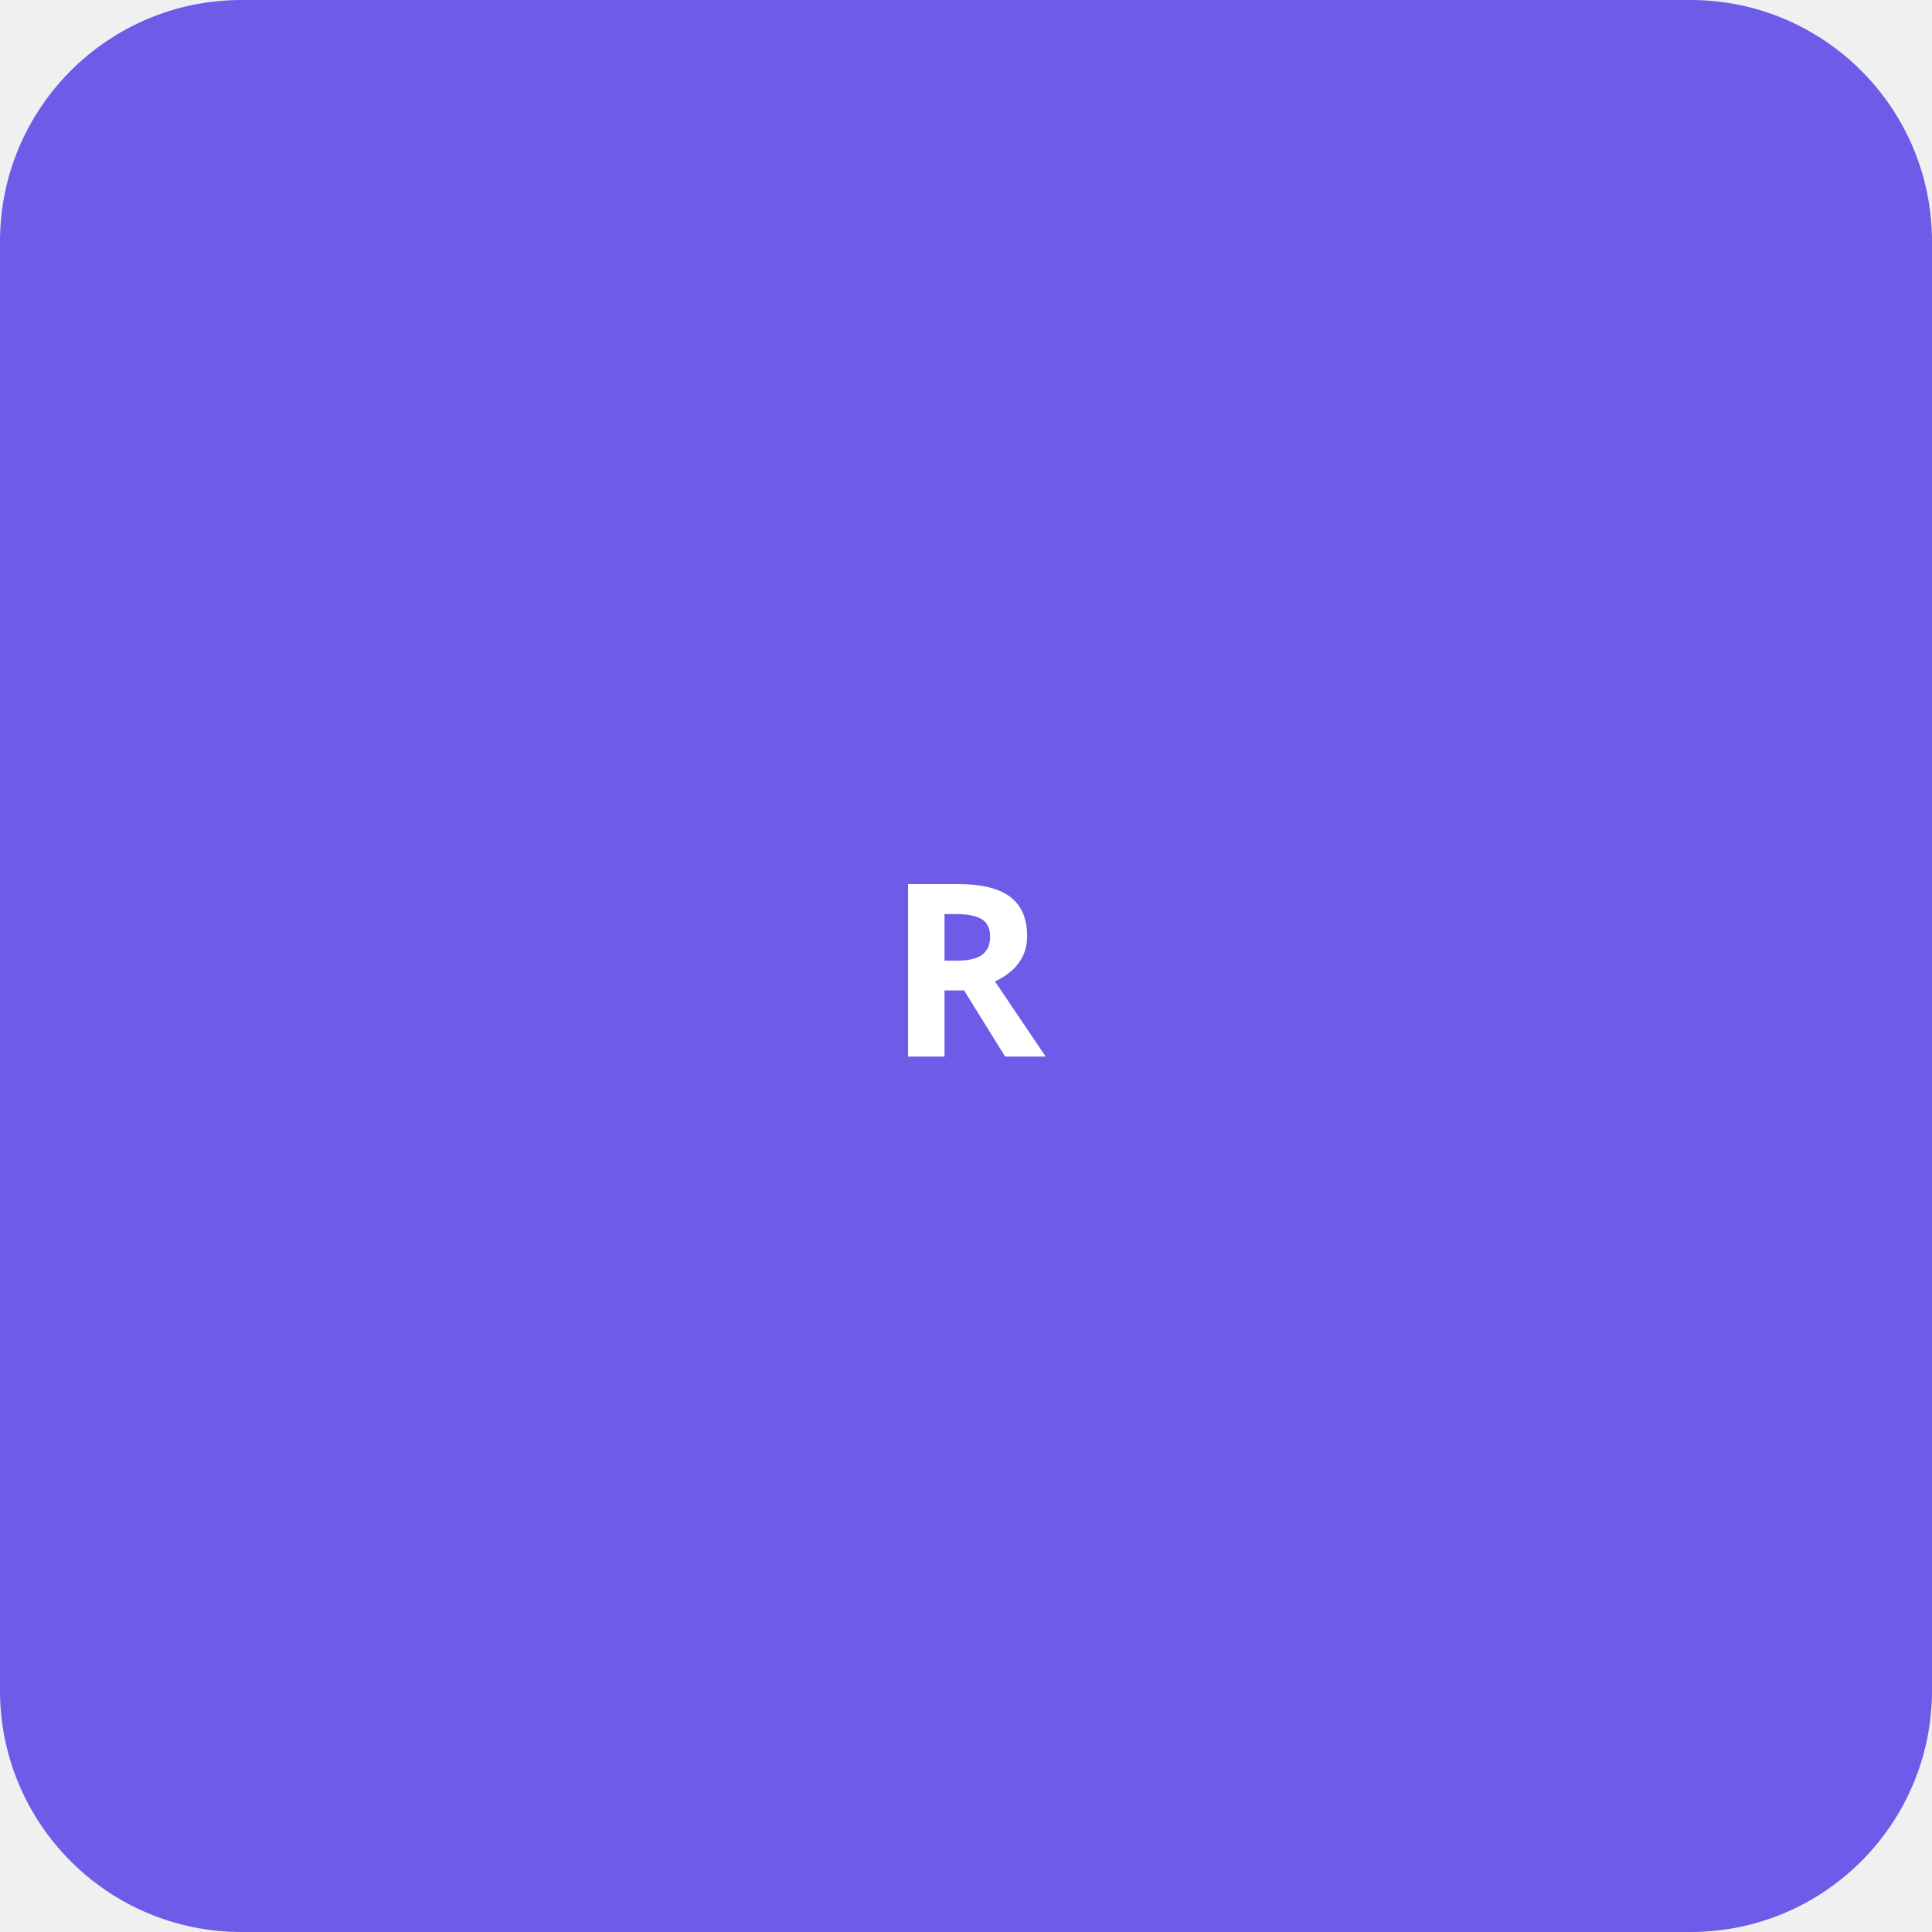
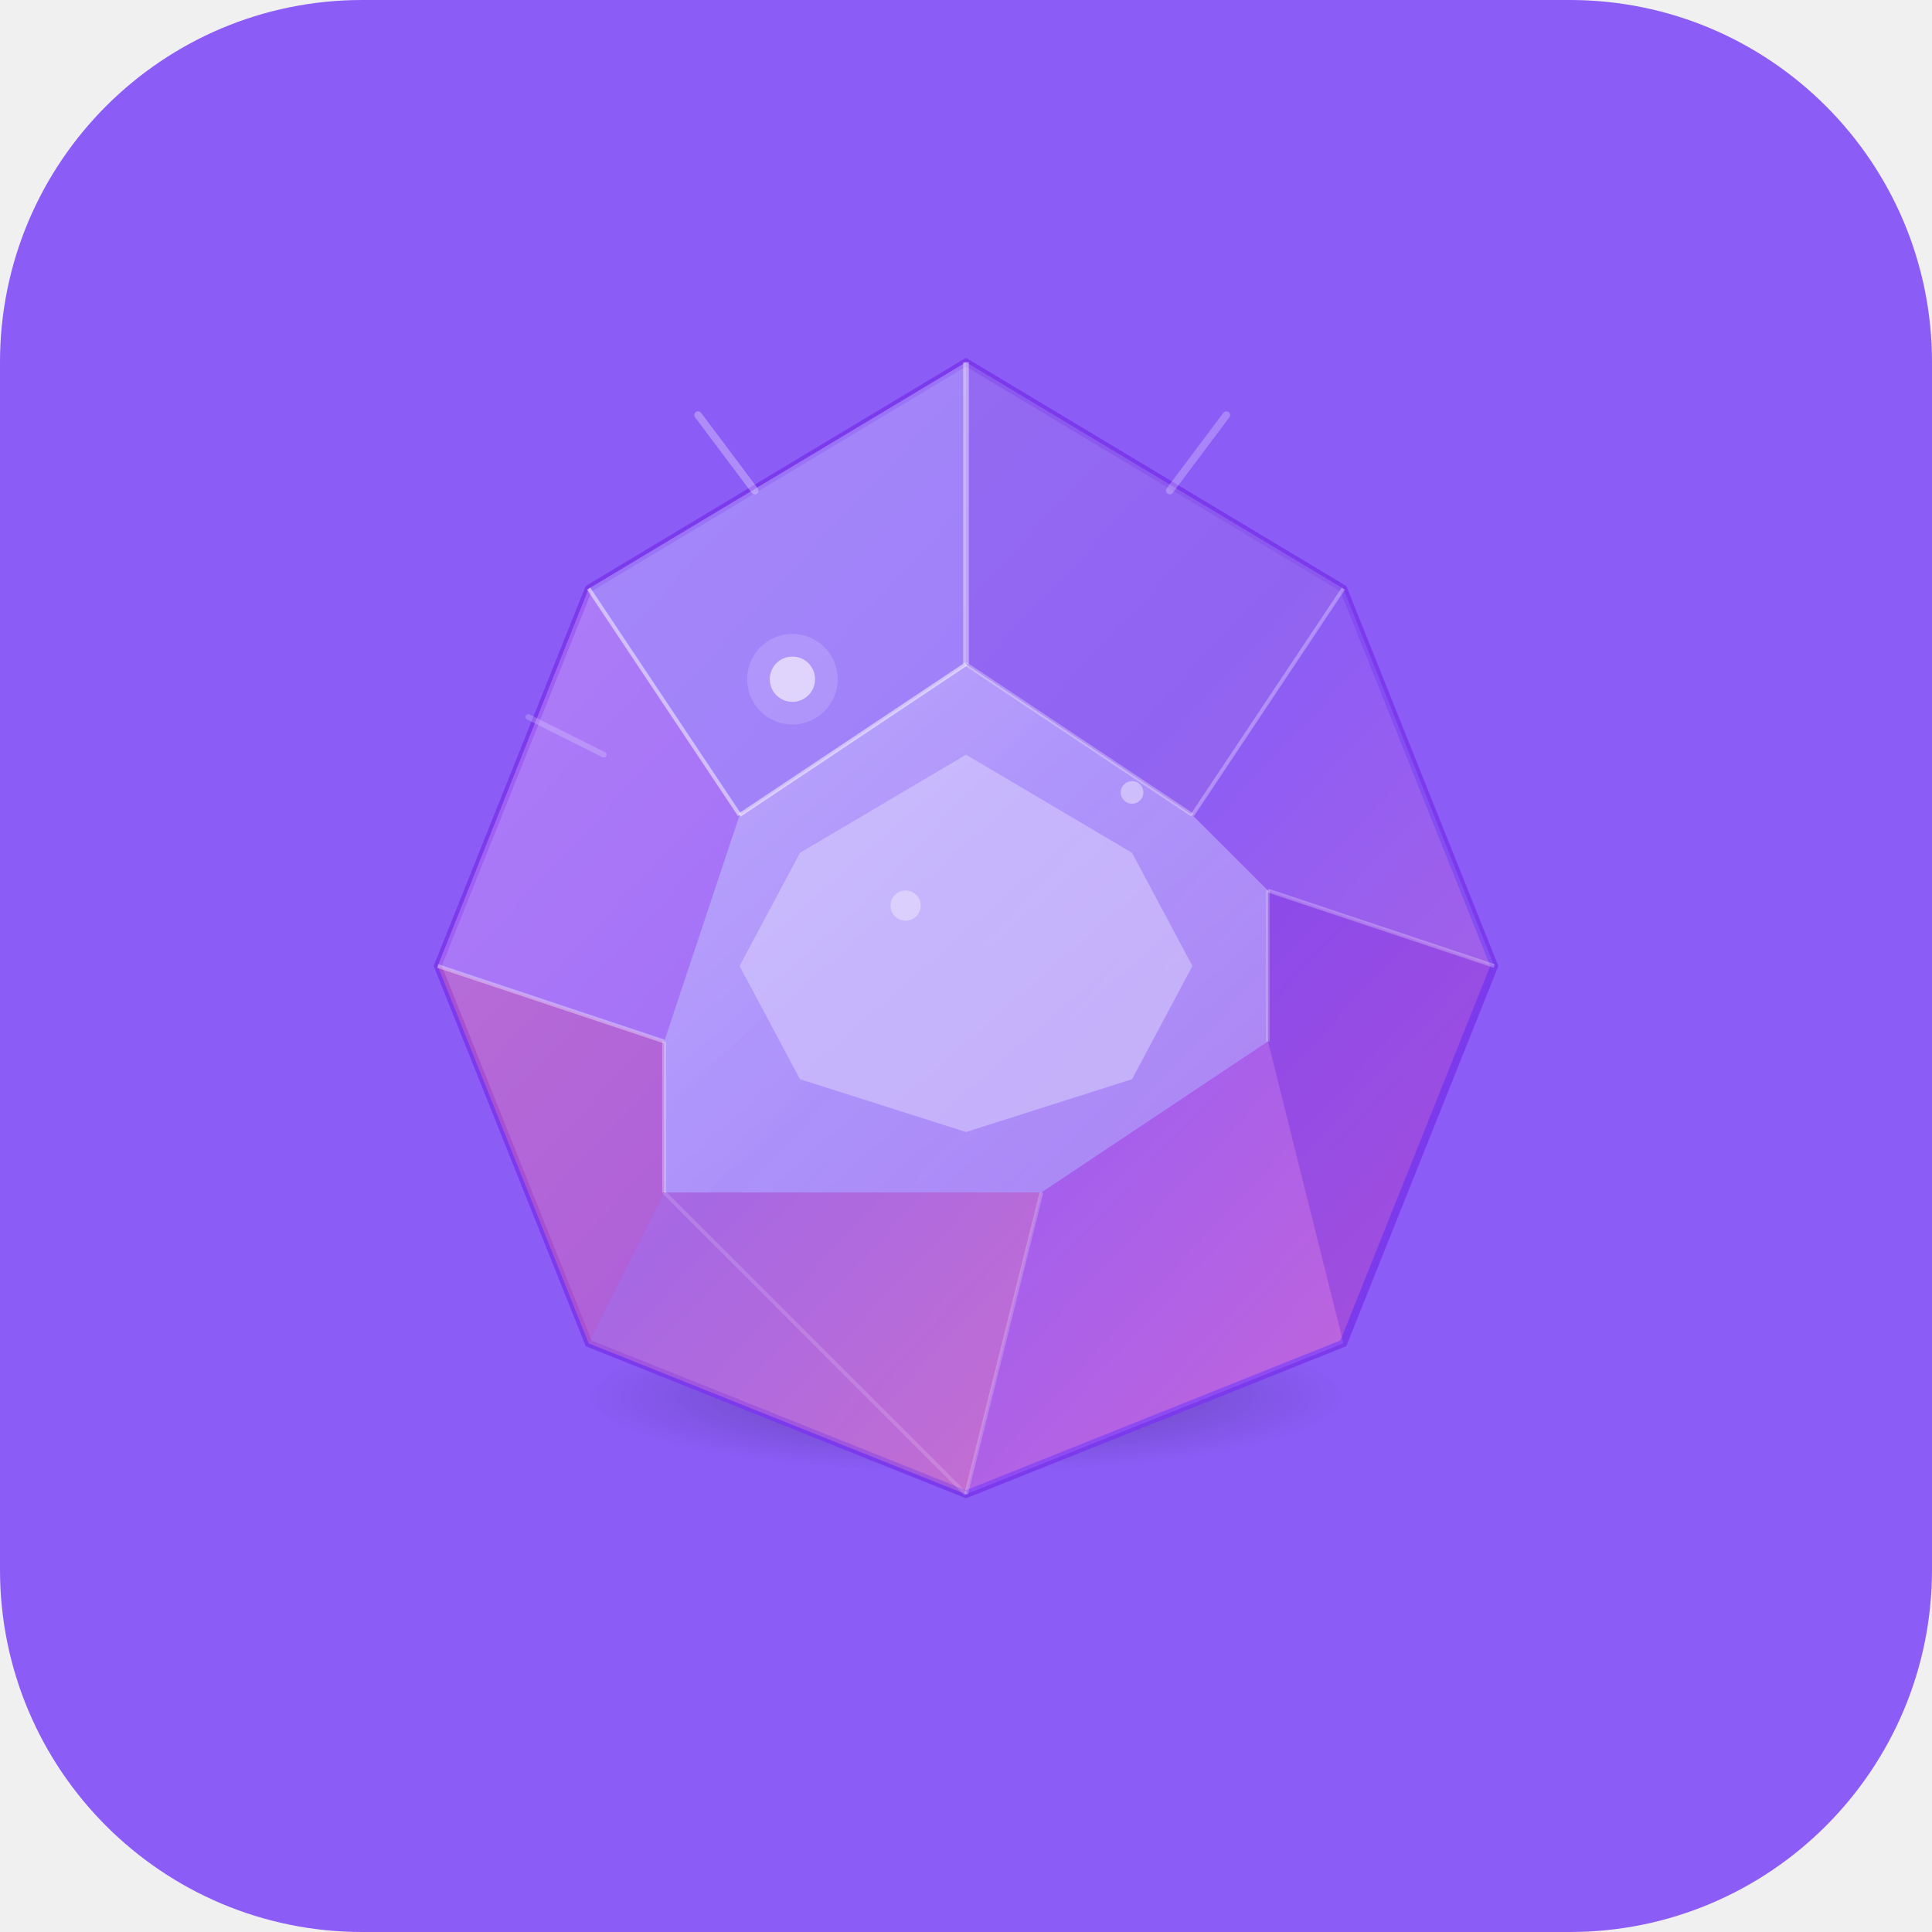
<svg xmlns="http://www.w3.org/2000/svg" viewBox="0 0 512 512">
-   <rect width="512" height="512" rx="64" fill="#6c5ce7" />
-   <text x="256" y="280" text-anchor="middle" font-family="system-ui, sans-serif" font-size="64" font-weight="700" fill="white">R</text>
+   <defs>
+     <linearGradient id="gemGrad" x1="0" y1="0" x2="1" y2="1">
+       <stop offset="0%" stop-color="#a78bfa" />
+       <stop offset="50%" stop-color="#8b5cf6" />
+       <stop offset="100%" stop-color="#f472b6" />
+     </linearGradient>
+     <linearGradient id="tableGrad" x1="0" y1="0" x2="1" y2="1">
+       <stop offset="0%" stop-color="#c4b5fd" />
+       <stop offset="100%" stop-color="#a78bfa" />
+     </linearGradient>
+     <radialGradient id="shadow" cx="0.5" cy="0.5" r="0.5">
+       <stop offset="0%" stop-color="#000000" stop-opacity="0.3" />
+       <stop offset="100%" stop-color="#000000" stop-opacity="0" />
+     </radialGradient>
+   </defs>
+   <rect width="512" height="512" rx="96" fill="#8b5cf6" />
+   <ellipse cx="256" cy="370" rx="100" ry="20" fill="url(#shadow)" />
+   <polygon points="256,96 356,156 396,256 356,356 256,396 156,356 116,256 156,156" fill="url(#gemGrad)" stroke="#7c3aed" stroke-width="2" />
+   <polygon points="256,96 156,156 196,216 256,176" fill="#a78bfa" opacity="0.7" />
+   <polygon points="256,96 356,156 316,216 256,176" fill="#9366f0" opacity="0.7" />
+   <polygon points="356,156 396,256 336,236 316,216" fill="#8b5cf6" opacity="0.6" />
+   <polygon points="396,256 356,356 336,276 336,236" fill="#7c3aed" opacity="0.6" />
+   <polygon points="356,356 256,396 276,316 336,276" fill="#9f5cf6" opacity="0.5" />
+   <polygon points="256,396 156,356 176,316 276,316" fill="#c474d0" opacity="0.5" />
+   <polygon points="156,356 116,256 176,276 176,316" fill="#d466b8" opacity="0.5" />
+   <polygon points="116,256 156,156 196,216 176,276" fill="#b47cf6" opacity="0.6" />
+   <polygon points="256,176 316,216 336,236 336,276 276,316 176,316 176,276 196,216" fill="url(#tableGrad)" opacity="0.8" />
+   <polygon points="256,200 300,226 316,256 300,286 256,300 212,286 196,256 212,226" fill="#ddd6fe" opacity="0.5" />
+   <line x1="256" y1="96" x2="256" y2="176" stroke="white" stroke-width="1.5" opacity="0.4" />
+   <line x1="256" y1="176" x2="316" y2="216" stroke="white" stroke-width="1" opacity="0.3" />
+   <line x1="256" y1="176" x2="196" y2="216" stroke="white" stroke-width="1" opacity="0.5" />
+   <line x1="356" y1="156" x2="316" y2="216" stroke="white" stroke-width="1" opacity="0.3" />
+   <line x1="156" y1="156" x2="196" y2="216" stroke="white" stroke-width="1" opacity="0.5" />
+   <line x1="396" y1="256" x2="336" y2="236" stroke="white" stroke-width="1" opacity="0.25" />
+   <line x1="116" y1="256" x2="176" y2="276" stroke="white" stroke-width="1" opacity="0.35" />
+   <line x1="336" y1="236" x2="336" y2="276" stroke="white" stroke-width="1" opacity="0.2" />
+   <line x1="176" y1="276" x2="176" y2="316" stroke="white" stroke-width="1" opacity="0.3" />
+   <line x1="256" y1="396" x2="276" y2="316" stroke="white" stroke-width="1" opacity="0.2" />
+   <line x1="256" y1="396" x2="176" y2="316" stroke="white" stroke-width="1" opacity="0.15" />
+   <circle cx="210" cy="180" r="6" fill="white" opacity="0.6" />
+   <circle cx="210" cy="180" r="12" fill="white" opacity="0.15" />
+   <circle cx="300" cy="210" r="3" fill="white" opacity="0.4" />
+   <circle cx="240" cy="240" r="4" fill="white" opacity="0.35" />
+   <line x1="200" y1="130" x2="185" y2="110" stroke="white" stroke-width="2" opacity="0.3" stroke-linecap="round" />
+   <line x1="310" y1="130" x2="325" y2="110" stroke="white" stroke-width="2" opacity="0.25" stroke-linecap="round" />
+   <line x1="160" y1="200" x2="140" y2="190" stroke="white" stroke-width="1.5" opacity="0.2" stroke-linecap="round" />
</svg>
